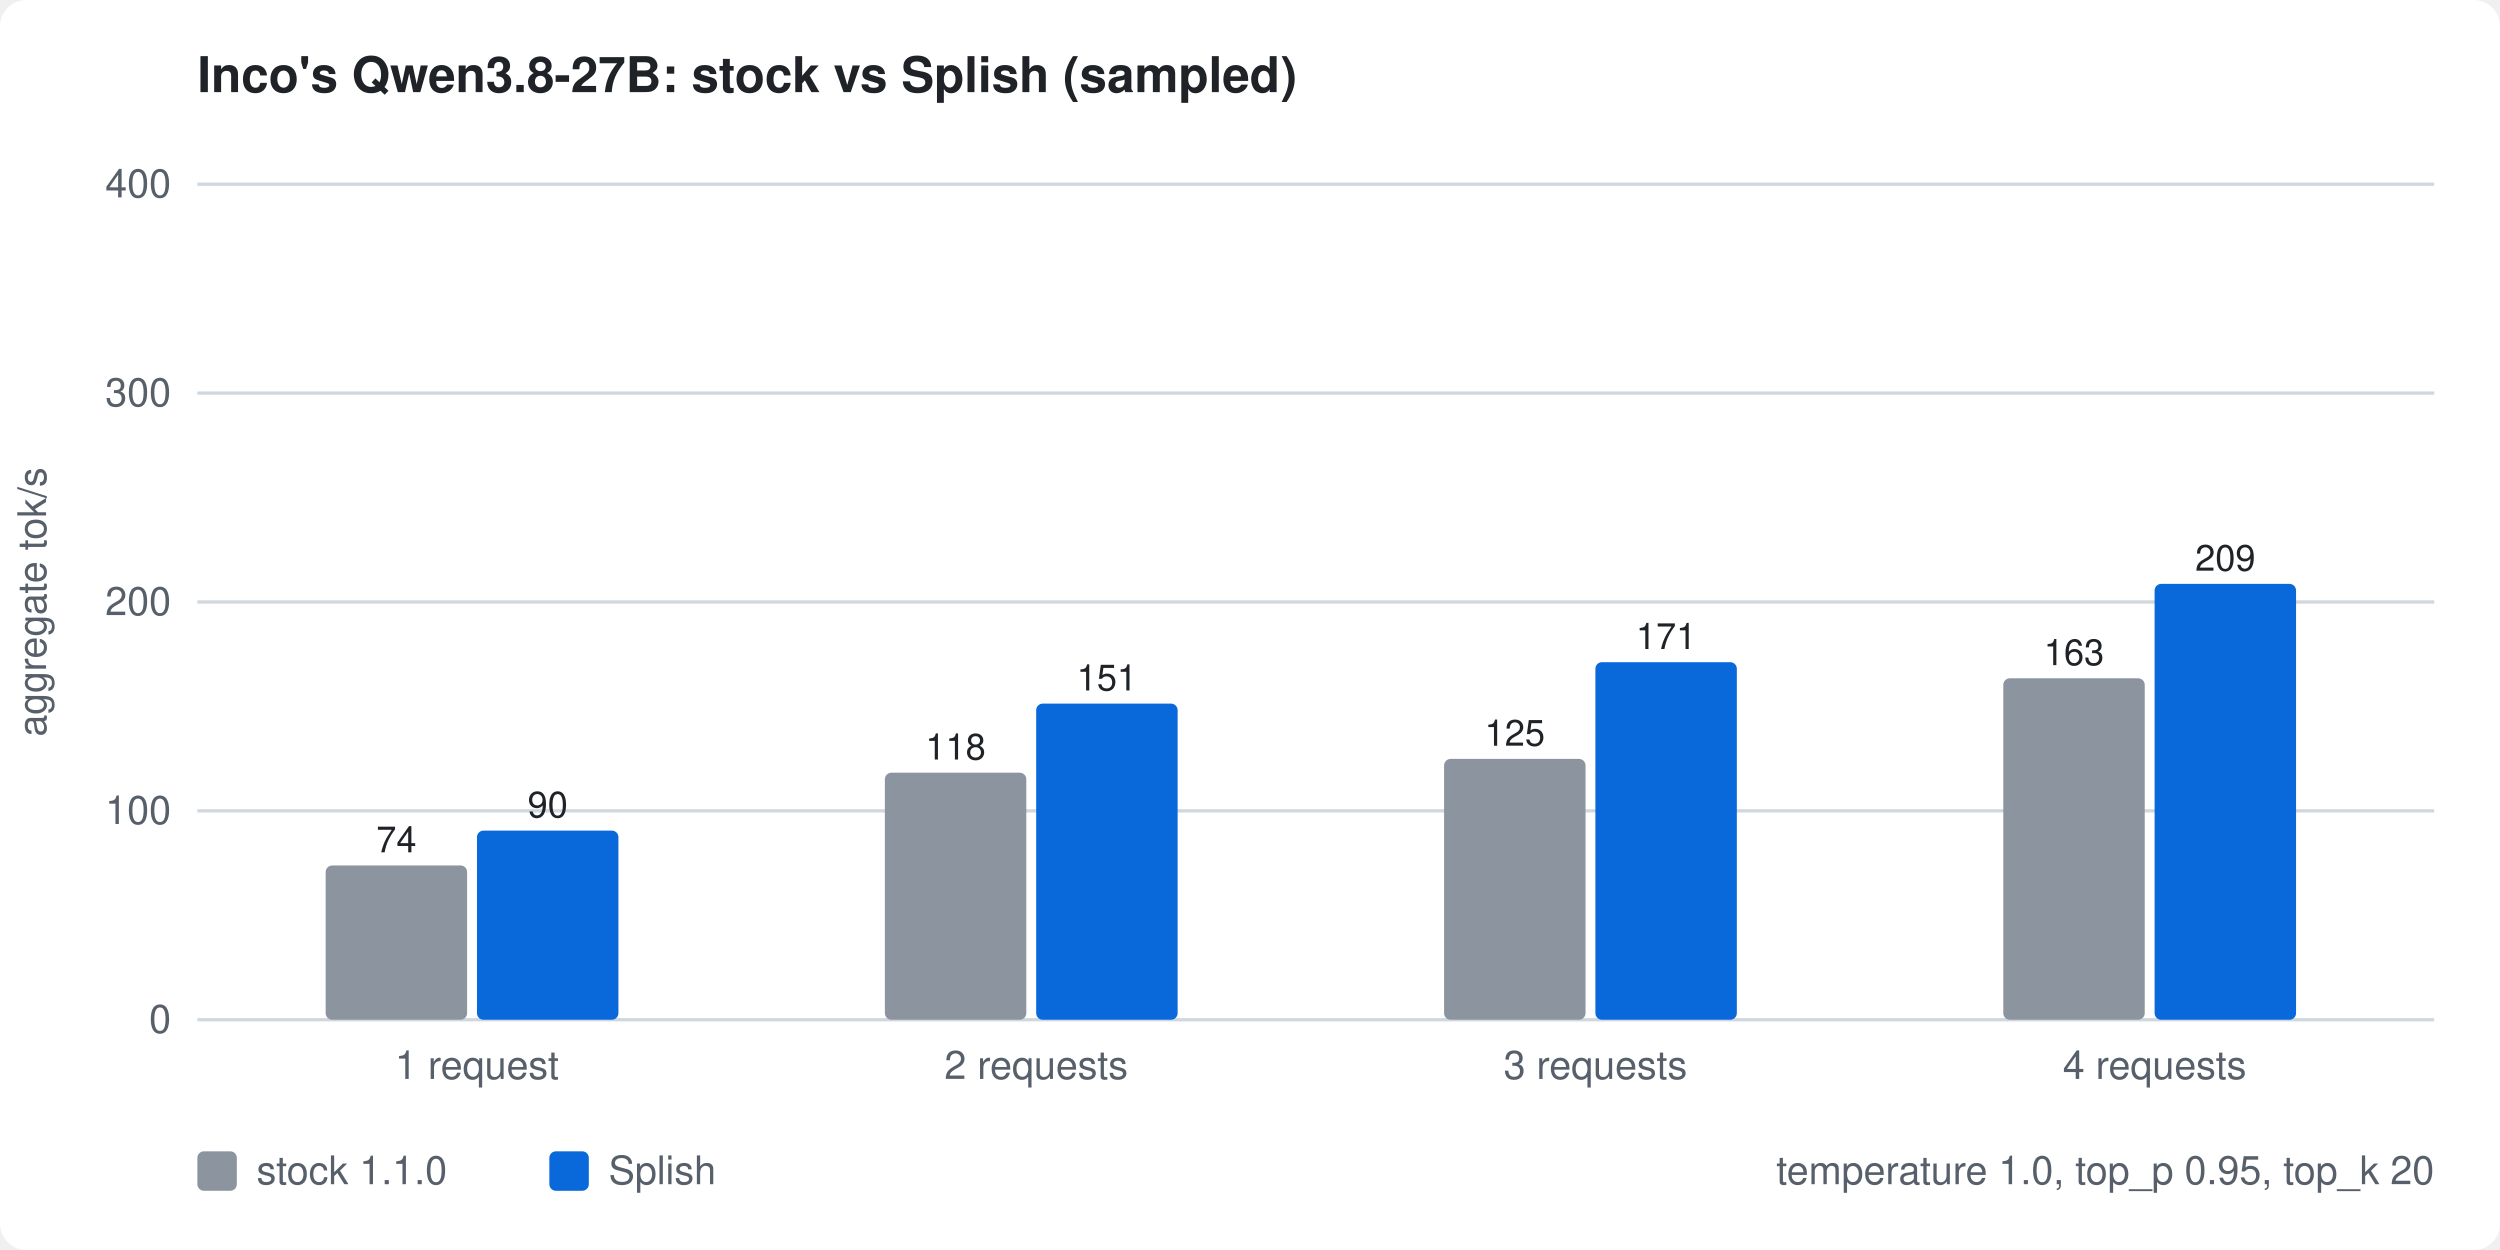
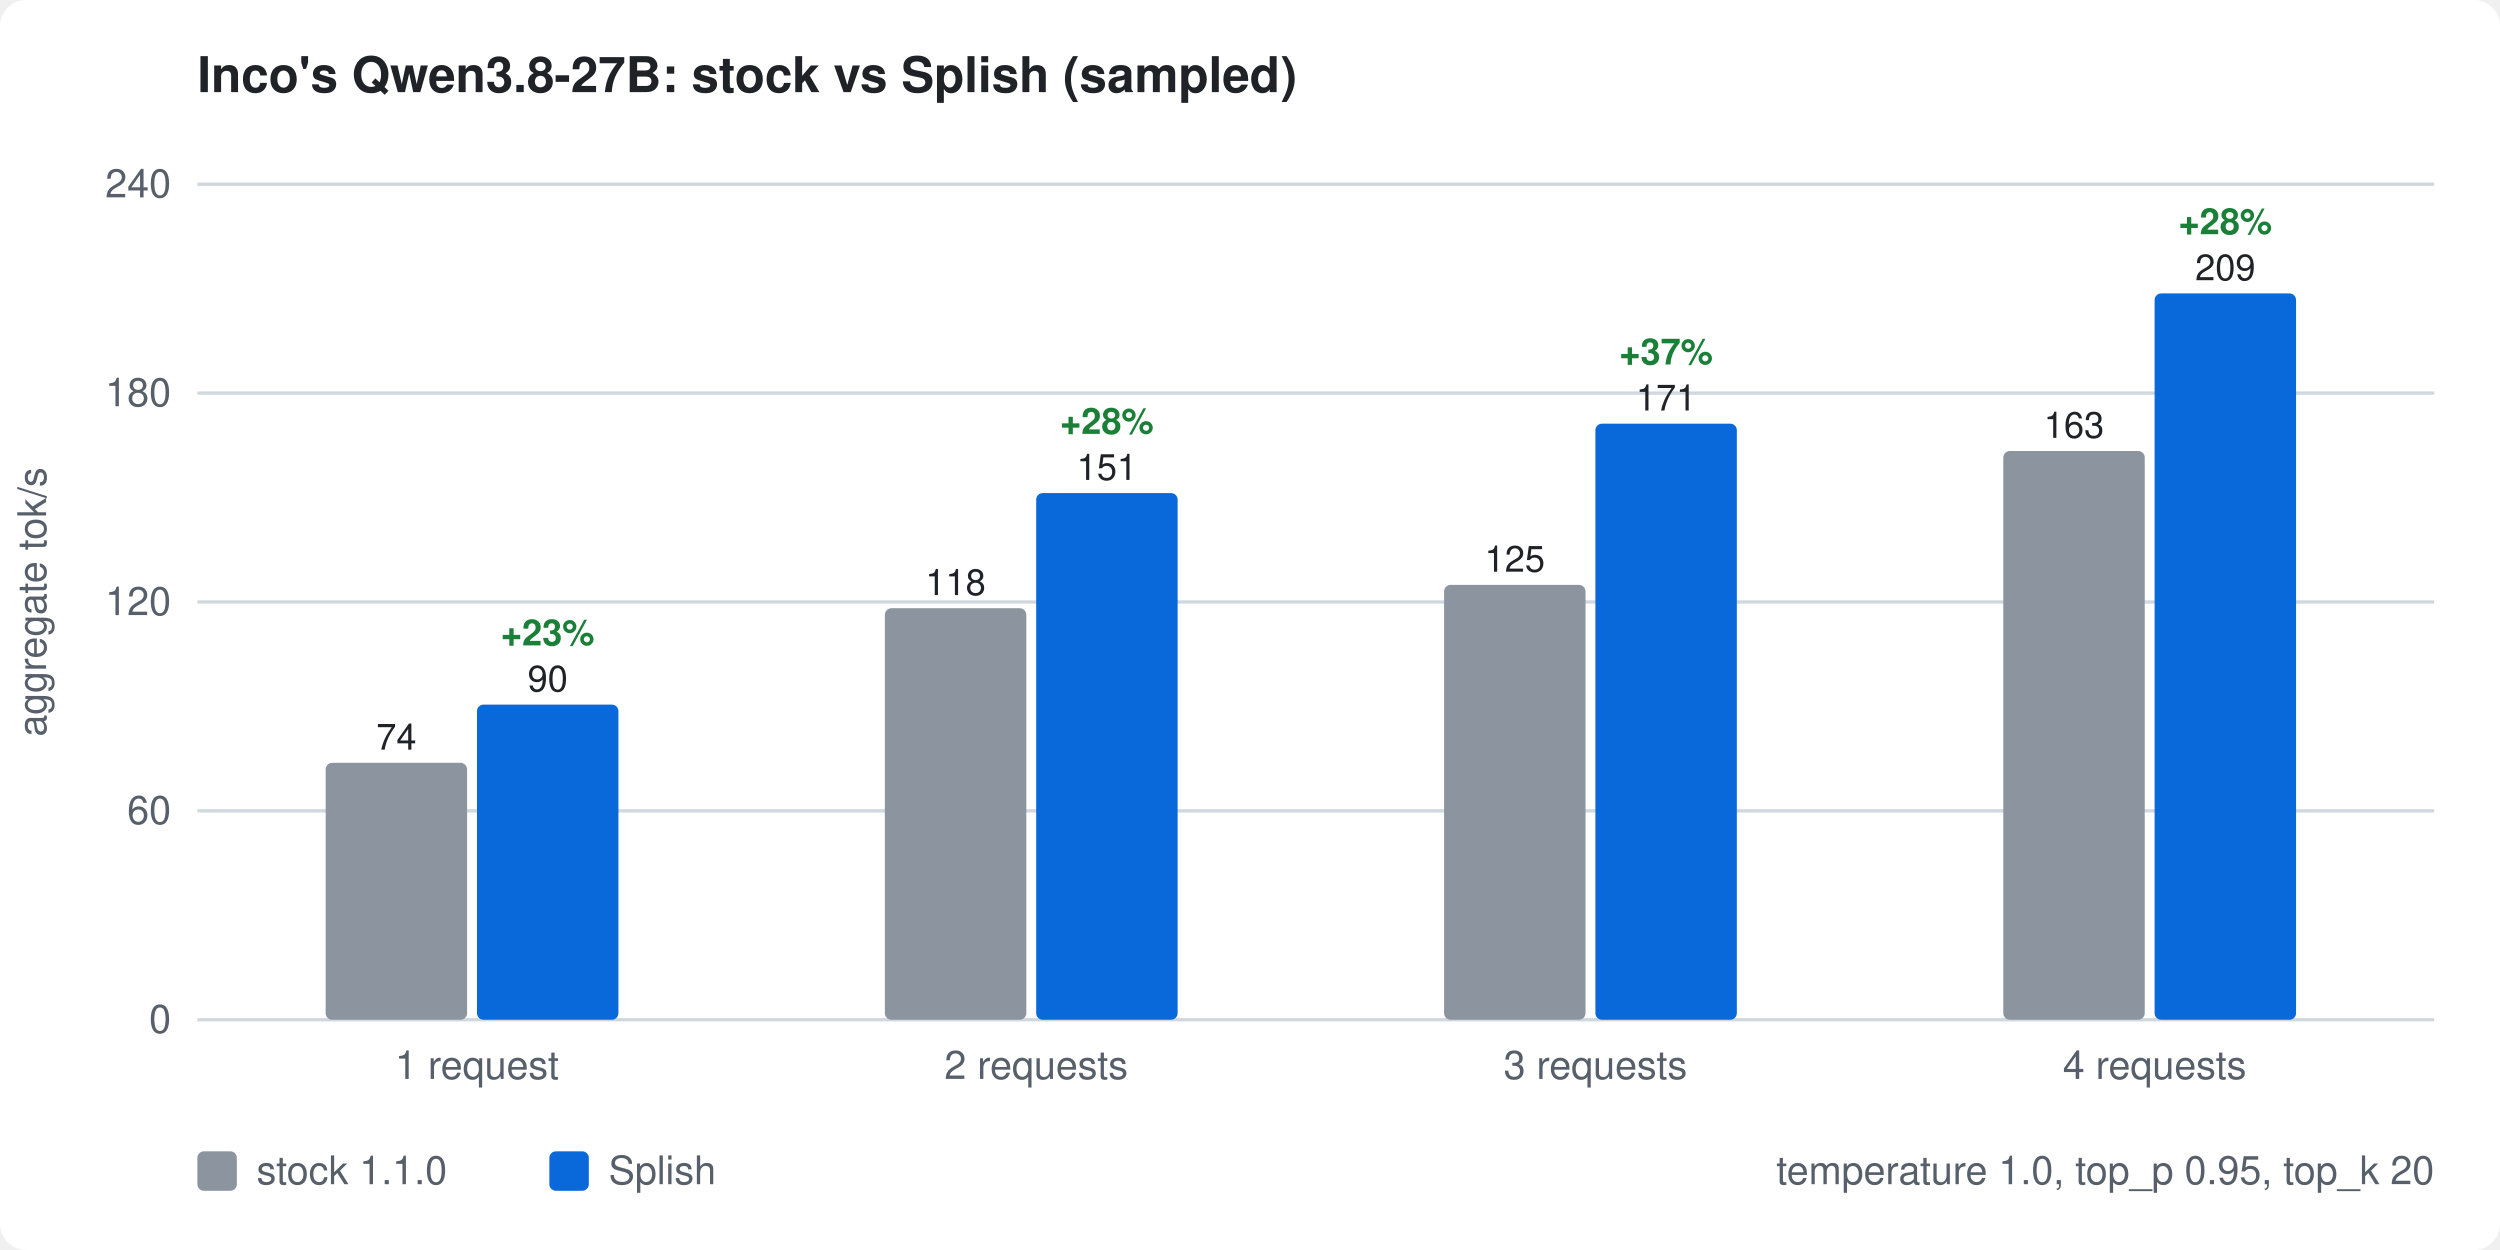
<svg xmlns="http://www.w3.org/2000/svg" width="760" height="380" viewBox="0 0 760 380">
  <style>
  .bg{fill:#ffffff} .t{fill:#1f2328;font:600 15px -apple-system,Segoe UI,Helvetica,Arial,sans-serif}
  .l{fill:#57606a;font:12px -apple-system,Segoe UI,Helvetica,Arial,sans-serif}
  .v{fill:#1f2328;font:11px -apple-system,Segoe UI,Helvetica,Arial,sans-serif}
-   .g{stroke:#d0d7de;stroke-width:1} .s0{fill:#8c959f} .s1{fill:#0969da} .s2{fill:#1a7f37} .s3{fill:#bf8700}
+   .g{stroke:#d0d7de;stroke-width:1} .gain{fill:#1a7f37;font:600 11px -apple-system,Segoe UI,Helvetica,Arial,sans-serif} .s0{fill:#8c959f} .s1{fill:#0969da} .s2{fill:#1a7f37} .s3{fill:#bf8700}
  @media (prefers-color-scheme: dark){
-     .bg{fill:#0d1117} .t,.v{fill:#e6edf3} .l{fill:#8d96a0} .g{stroke:#30363d}
+     .bg{fill:#0d1117} .t,.v{fill:#e6edf3} .l{fill:#8d96a0} .g{stroke:#30363d} .gain{fill:#3fb950}
    .s0{fill:#6e7681} .s1{fill:#4493f8} .s2{fill:#3fb950} .s3{fill:#d29922}}
</style>
  <rect class="bg" width="760" height="380" rx="8" />
  <text class="t" x="60" y="28">Inco's Qwen3.8-27B: stock vs Splish (sampled)</text>
  <line class="g" x1="60" x2="740" y1="310.0" y2="310.0" />
  <text class="l" x="52" y="314.0" text-anchor="end">0</text>
  <line class="g" x1="60" x2="740" y1="246.5" y2="246.5" />
-   <text class="l" x="52" y="250.5" text-anchor="end">100</text>
+   <text class="l" x="52" y="250.5" text-anchor="end">60</text>
  <line class="g" x1="60" x2="740" y1="183.0" y2="183.0" />
-   <text class="l" x="52" y="187.0" text-anchor="end">200</text>
+   <text class="l" x="52" y="187.0" text-anchor="end">120</text>
  <line class="g" x1="60" x2="740" y1="119.5" y2="119.5" />
-   <text class="l" x="52" y="123.5" text-anchor="end">300</text>
+   <text class="l" x="52" y="123.5" text-anchor="end">180</text>
  <line class="g" x1="60" x2="740" y1="56.0" y2="56.0" />
-   <text class="l" x="52" y="60.0" text-anchor="end">400</text>
+   <text class="l" x="52" y="60.0" text-anchor="end">240</text>
  <text class="l" x="14" y="183.0" transform="rotate(-90 14 183.0)" text-anchor="middle">aggregate tok/s</text>
-   <rect class="s0" x="99.0" y="263.1" width="43.0" height="46.9" rx="2" />
-   <text class="v" x="120.5" y="259.1" text-anchor="middle">74</text>
-   <rect class="s1" x="145.0" y="252.5" width="43.0" height="57.5" rx="2" />
-   <text class="v" x="166.5" y="248.5" text-anchor="middle">90</text>
+   <rect class="s0" x="99.0" y="231.9" width="43.0" height="78.1" rx="2" />
+   <text class="v" x="120.5" y="227.9" text-anchor="middle">74</text>
+   <rect class="s1" x="145.0" y="214.2" width="43.0" height="95.8" rx="2" />
+   <text class="v" x="166.5" y="210.2" text-anchor="middle">90</text>
+   <text class="gain" x="166.5" y="196.2" text-anchor="middle">+23%</text>
  <text class="l" x="145.0" y="328" text-anchor="middle">1 request</text>
-   <rect class="s0" x="269.0" y="234.9" width="43.0" height="75.1" rx="2" />
-   <text class="v" x="290.5" y="230.9" text-anchor="middle">118</text>
-   <rect class="s1" x="315.0" y="213.9" width="43.0" height="96.1" rx="2" />
-   <text class="v" x="336.5" y="209.9" text-anchor="middle">151</text>
+   <rect class="s0" x="269.0" y="184.9" width="43.0" height="125.1" rx="2" />
+   <text class="v" x="290.5" y="180.9" text-anchor="middle">118</text>
+   <rect class="s1" x="315.0" y="149.9" width="43.0" height="160.1" rx="2" />
+   <text class="v" x="336.5" y="145.9" text-anchor="middle">151</text>
+   <text class="gain" x="336.5" y="131.9" text-anchor="middle">+28%</text>
  <text class="l" x="315.0" y="328" text-anchor="middle">2 requests</text>
-   <rect class="s0" x="439.0" y="230.7" width="43.0" height="79.3" rx="2" />
-   <text class="v" x="460.5" y="226.7" text-anchor="middle">125</text>
-   <rect class="s1" x="485.0" y="201.3" width="43.0" height="108.7" rx="2" />
-   <text class="v" x="506.5" y="197.3" text-anchor="middle">171</text>
+   <rect class="s0" x="439.0" y="177.8" width="43.0" height="132.2" rx="2" />
+   <text class="v" x="460.5" y="173.8" text-anchor="middle">125</text>
+   <rect class="s1" x="485.0" y="128.8" width="43.0" height="181.2" rx="2" />
+   <text class="v" x="506.5" y="124.8" text-anchor="middle">171</text>
+   <text class="gain" x="506.5" y="110.8" text-anchor="middle">+37%</text>
  <text class="l" x="485.0" y="328" text-anchor="middle">3 requests</text>
-   <rect class="s0" x="609.0" y="206.2" width="43.0" height="103.8" rx="2" />
-   <text class="v" x="630.5" y="202.2" text-anchor="middle">163</text>
-   <rect class="s1" x="655.0" y="177.5" width="43.0" height="132.5" rx="2" />
-   <text class="v" x="676.5" y="173.5" text-anchor="middle">209</text>
+   <rect class="s0" x="609.0" y="137.1" width="43.0" height="172.9" rx="2" />
+   <text class="v" x="630.5" y="133.1" text-anchor="middle">163</text>
+   <rect class="s1" x="655.0" y="89.2" width="43.0" height="220.8" rx="2" />
+   <text class="v" x="676.5" y="85.2" text-anchor="middle">209</text>
+   <text class="gain" x="676.5" y="71.2" text-anchor="middle">+28%</text>
  <text class="l" x="655.0" y="328" text-anchor="middle">4 requests</text>
  <rect class="s0" x="60" y="350" width="12" height="12" rx="2" />
  <text class="l" x="78" y="360">stock 1.1.0</text>
  <rect class="s1" x="167" y="350" width="12" height="12" rx="2" />
  <text class="l" x="185" y="360">Splish</text>
  <text class="l" x="740" y="360" text-anchor="end">temperature 1.0, top_p 0.95, top_k 20</text>
</svg>
